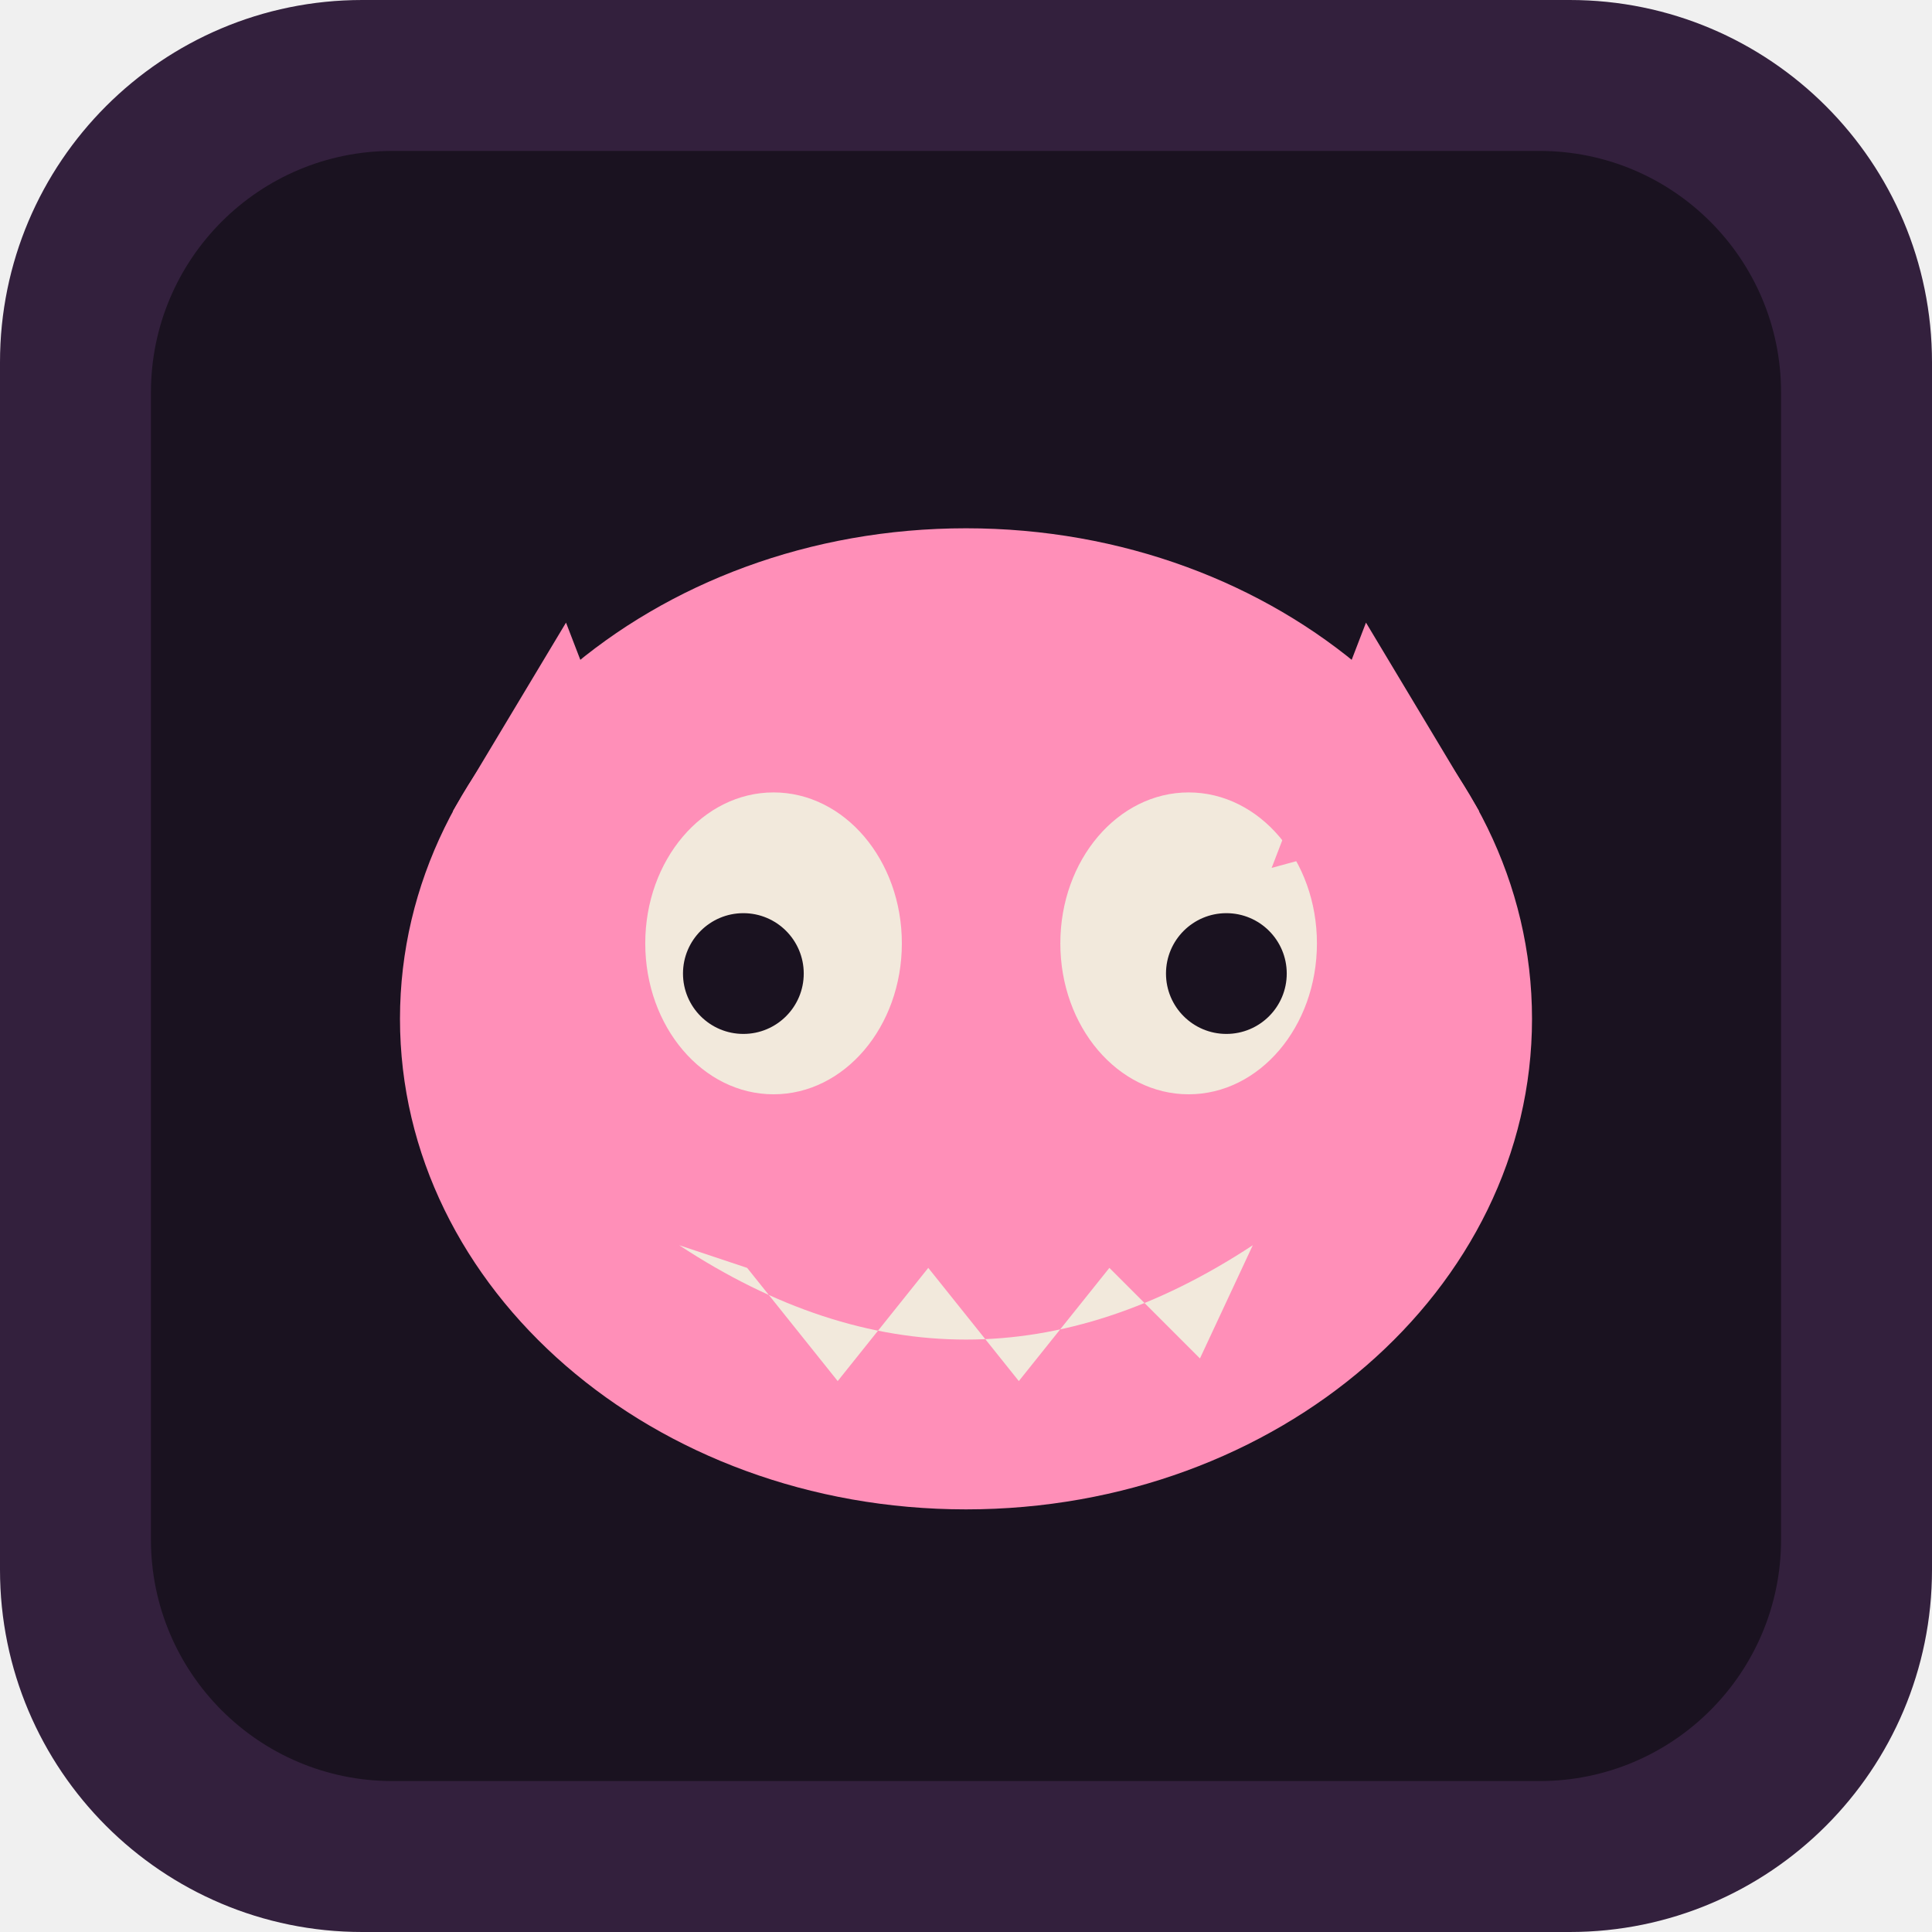
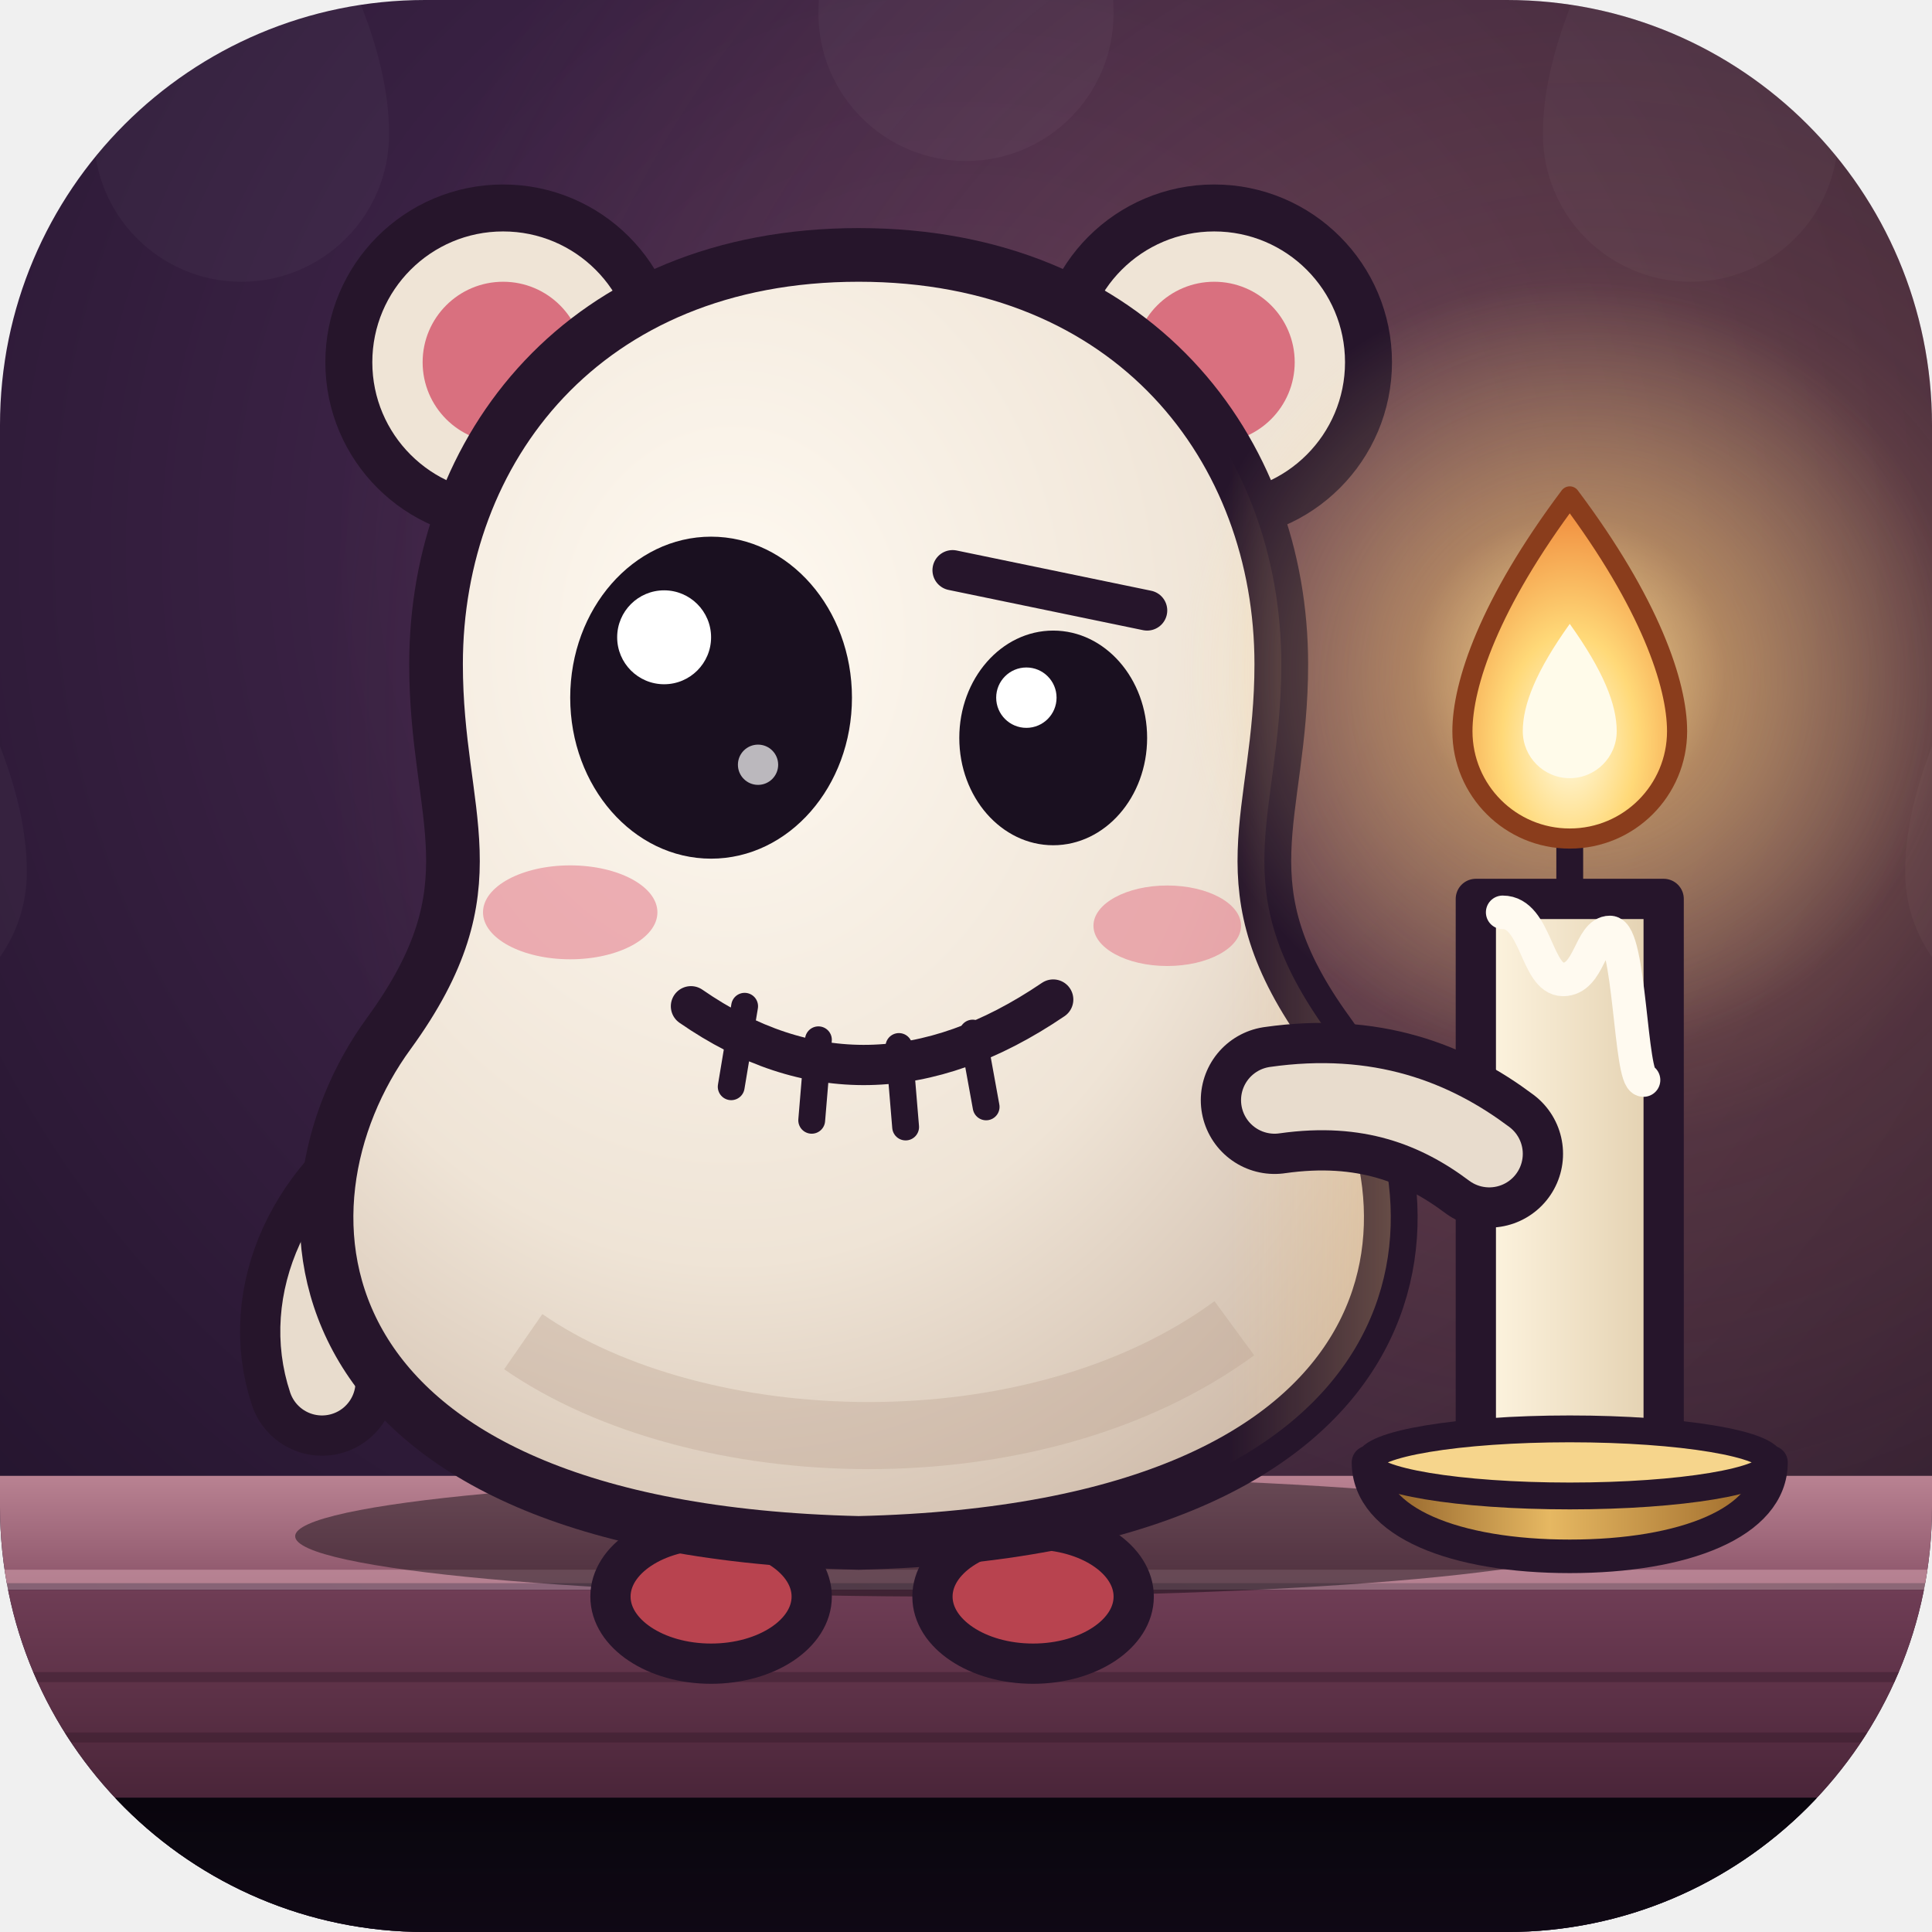
- <svg xmlns="http://www.w3.org/2000/svg" viewBox="0 0 512 512">
-   <rect width="512" height="512" rx="96" fill="#33203D" />
-   <rect x="40" y="40" width="432" height="432" rx="64" fill="#1A1220" />
-   <ellipse cx="256" cy="270" rx="150" ry="130" fill="#FF8FB8" />
-   <ellipse cx="205" cy="250" rx="34" ry="40" fill="#F2E9DC" />
-   <ellipse cx="315" cy="250" rx="34" ry="40" fill="#F2E9DC" />
-   <circle cx="197" cy="258" r="16" fill="#1A1220" />
-   <circle cx="325" cy="258" r="16" fill="#1A1220" />
-   <path d="M180 330 Q256 380 332 330 L318 360 L294 336 L270 366 L246 336 L222 366 L198 336 Z" fill="#F2E9DC" />
-   <path d="M150 165 L175 230 L120 215 Z" fill="#FF8FB8" />
-   <path d="M362 165 L337 230 L392 215 Z" fill="#FF8FB8" />
+ <svg xmlns="http://www.w3.org/2000/svg" viewBox="72 72 288 288">
+   <defs>
+     <clipPath id="icon-shape">
+       <rect x="72" y="72" width="288" height="288" rx="63.36" />
+     </clipPath>
+   </defs>
+   <g clip-path="url(#icon-shape)">
+     <defs>
+       <radialGradient id="bg-room" cx="0.5" cy="0.36" r="0.72">
+         <stop offset="0" stop-color="#4b2c55" />
+         <stop offset="0.55" stop-color="#2a1834" />
+         <stop offset="1" stop-color="#120a18" />
+       </radialGradient>
+       <radialGradient id="bg-glow" cx="310" cy="176" r="190" gradientUnits="userSpaceOnUse">
+         <stop offset="0" stop-color="#ffc877" stop-opacity="0.5" />
+         <stop offset="0.35" stop-color="#f2a35e" stop-opacity="0.18" />
+         <stop offset="1" stop-color="#f2a35e" stop-opacity="0" />
+       </radialGradient>
+       <linearGradient id="bg-plank-top" x1="0" y1="0" x2="0" y2="1">
+         <stop offset="0" stop-color="#b98292" />
+         <stop offset="1" stop-color="#8d566b" />
+       </linearGradient>
+       <linearGradient id="bg-plank-front" x1="0" y1="0" x2="0" y2="1">
+         <stop offset="0" stop-color="#6f3d55" />
+         <stop offset="1" stop-color="#4a2539" />
+       </linearGradient>
+       <linearGradient id="bg-under" x1="0" y1="0" x2="0" y2="1">
+         <stop offset="0" stop-color="#07040a" stop-opacity="0.85" />
+         <stop offset="1" stop-color="#120a18" stop-opacity="0" />
+       </linearGradient>
+     </defs>
+     <rect width="432" height="432" fill="url(#bg-room)" />
+     <g fill="#ffffff" opacity="0.035">
+       <path d="M108 40c14 22 22 38 22 52a22 22 0 0 1-44 0c0-14 8-30 22-52Z" />
+       <path d="M216 22c14 22 22 38 22 52a22 22 0 0 1-44 0c0-14 8-30 22-52Z" />
+       <path d="M324 40c14 22 22 38 22 52a22 22 0 0 1-44 0c0-14 8-30 22-52Z" />
+       <path d="M54 150c14 22 22 38 22 52a22 22 0 0 1-44 0c0-14 8-30 22-52Z" />
+       <path d="M378 150c14 22 22 38 22 52a22 22 0 0 1-44 0c0-14 8-30 22-52Z" />
+     </g>
+     <rect width="432" height="432" fill="url(#bg-glow)" />
+     <rect x="0" y="292" width="432" height="16" fill="url(#bg-plank-top)" />
+     <rect x="0" y="306" width="432" height="3" fill="#d6a3ae" opacity="0.55" />
+     <rect x="0" y="309" width="432" height="31" fill="url(#bg-plank-front)" />
+     <path d="M0 322h432M0 331h432" stroke="#2c1422" stroke-width="1.5" opacity="0.35" />
+     <rect x="0" y="340" width="432" height="92" fill="#120a18" />
+     <rect x="0" y="340" width="432" height="44" fill="url(#bg-under)" />
+     <defs>
+       <radialGradient id="fg-bone" cx="0.38" cy="0.3" r="0.8">
+         <stop offset="0" stop-color="#fffaf2" />
+         <stop offset="0.6" stop-color="#efe4d6" />
+         <stop offset="1" stop-color="#cdb9a8" />
+       </radialGradient>
+       <linearGradient id="fg-rim" x1="1" y1="0" x2="0" y2="0">
+         <stop offset="0" stop-color="#ffcf86" stop-opacity="0.55" />
+         <stop offset="0.45" stop-color="#ffcf86" stop-opacity="0" />
+       </linearGradient>
+       <linearGradient id="fg-wax" x1="0" y1="0" x2="1" y2="0">
+         <stop offset="0" stop-color="#fff6e2" />
+         <stop offset="1" stop-color="#e2cfae" />
+       </linearGradient>
+       <radialGradient id="fg-flame" cx="0.5" cy="0.72" r="0.7">
+         <stop offset="0" stop-color="#fffbe6" />
+         <stop offset="0.45" stop-color="#ffd978" />
+         <stop offset="1" stop-color="#f08a3c" />
+       </radialGradient>
+       <linearGradient id="fg-brass" x1="0" y1="0" x2="1" y2="0">
+         <stop offset="0" stop-color="#8a5a24" />
+         <stop offset="0.45" stop-color="#e6b862" />
+         <stop offset="1" stop-color="#9a6628" />
+       </linearGradient>
+       <radialGradient id="fg-halo" cx="0.5" cy="0.5" r="0.5">
+         <stop offset="0" stop-color="#ffe2a0" stop-opacity="0.9" />
+         <stop offset="0.4" stop-color="#ffcf7a" stop-opacity="0.35" />
+         <stop offset="1" stop-color="#ffe2a0" stop-opacity="0" />
+       </radialGradient>
+       <clipPath id="fg-body-clip">
+         <path d="M200 110C241 110 263 139 263 171C263 194 254 204 270 226C289 252 285 300 200 302C115 300 111 252 130 226C146 204 137 194 137 171C137 139 159 110 200 110Z" />
+       </clipPath>
+     </defs>
+     <ellipse cx="214" cy="301" rx="98" ry="9" fill="#07040a" opacity="0.45" />
+     <g stroke="#26152b" stroke-width="7">
+       <circle cx="147" cy="126" r="23" fill="#efe4d6" />
+       <circle cx="253" cy="126" r="23" fill="#efe4d6" />
+     </g>
+     <circle cx="147" cy="126" r="12" fill="#d9707f" />
+     <circle cx="253" cy="126" r="12" fill="#d9707f" />
+     <path d="M136 244C122 252 116 266 120 278" fill="none" stroke="#26152b" stroke-width="22" stroke-linecap="round" />
+     <path d="M136 244C122 252 116 266 120 278" fill="none" stroke="#e8dccd" stroke-width="10" stroke-linecap="round" />
+     <g stroke="#26152b" stroke-width="6">
+       <ellipse cx="178" cy="310" rx="15" ry="10" fill="#b8434f" />
+       <ellipse cx="226" cy="310" rx="15" ry="10" fill="#b8434f" />
+     </g>
+     <path d="M200 110C241 110 263 139 263 171C263 194 254 204 270 226C289 252 285 300 200 302C115 300 111 252 130 226C146 204 137 194 137 171C137 139 159 110 200 110Z" fill="url(#fg-bone)" stroke="#26152b" stroke-width="8" stroke-linejoin="round" />
+     <g clip-path="url(#fg-body-clip)">
+       <rect x="200" y="100" width="100" height="210" fill="url(#fg-rim)" />
+       <path d="M150 272C176 290 226 292 256 270" fill="none" stroke="#b9a18e" stroke-width="10" opacity="0.35" />
+     </g>
+     <ellipse cx="178" cy="176" rx="21" ry="24" fill="#1a1020" />
+     <ellipse cx="229" cy="182" rx="14" ry="16" fill="#1a1020" />
+     <circle cx="171" cy="167" r="7" fill="#ffffff" />
+     <circle cx="185" cy="186" r="3" fill="#ffffff" opacity="0.7" />
+     <circle cx="225" cy="176" r="4.5" fill="#ffffff" />
+     <path d="M214 157L243 163" stroke="#26152b" stroke-width="6" stroke-linecap="round" />
+     <ellipse cx="157" cy="208" rx="13" ry="7" fill="#e5808f" opacity="0.6" />
+     <ellipse cx="246" cy="210" rx="11" ry="6" fill="#e5808f" opacity="0.6" />
+     <path d="M175 222Q201 240 229 221" fill="none" stroke="#26152b" stroke-width="6" stroke-linecap="round" />
+     <path d="M183 222l-2 12M194 227l-1 12M206 228l1 12M217 226l2 11" stroke="#26152b" stroke-width="4" stroke-linecap="round" />
+     <circle cx="306" cy="172" r="58" fill="url(#fg-halo)" />
+     <path d="M292 206h28v82h-28Z" fill="url(#fg-wax)" stroke="#26152b" stroke-width="6" stroke-linejoin="round" />
+     <path d="M296 208c5 0 5 10 9 10s4-7 7-7 3 22 5 22" fill="none" stroke="#fffaf0" stroke-width="5" stroke-linecap="round" />
+     <path d="M306 205v-10" stroke="#26152b" stroke-width="4" stroke-linecap="round" />
+     <path d="M306 146C318 162 322 174 322 181A16 16 0 0 1 290 181C290 174 294 162 306 146Z" fill="url(#fg-flame)" stroke="#8a3d1c" stroke-width="3" stroke-linejoin="round" />
+     <path d="M306 165C311 172 313 177 313 181A7 7 0 0 1 299 181C299 177 301 172 306 165Z" fill="#fffbea" />
+     <path d="M276 290h60c0 9-13 14-30 14s-30-5-30-14Z" fill="url(#fg-brass)" stroke="#26152b" stroke-width="5" stroke-linejoin="round" />
+     <ellipse cx="306" cy="290" rx="30" ry="5" fill="#f6d58c" stroke="#26152b" stroke-width="4" />
+     <path d="M262 236C276 234 286 238 294 244" fill="none" stroke="#26152b" stroke-width="22" stroke-linecap="round" />
+     <path d="M262 236C276 234 286 238 294 244" fill="none" stroke="#e8dccd" stroke-width="10" stroke-linecap="round" />
+   </g>
</svg>
